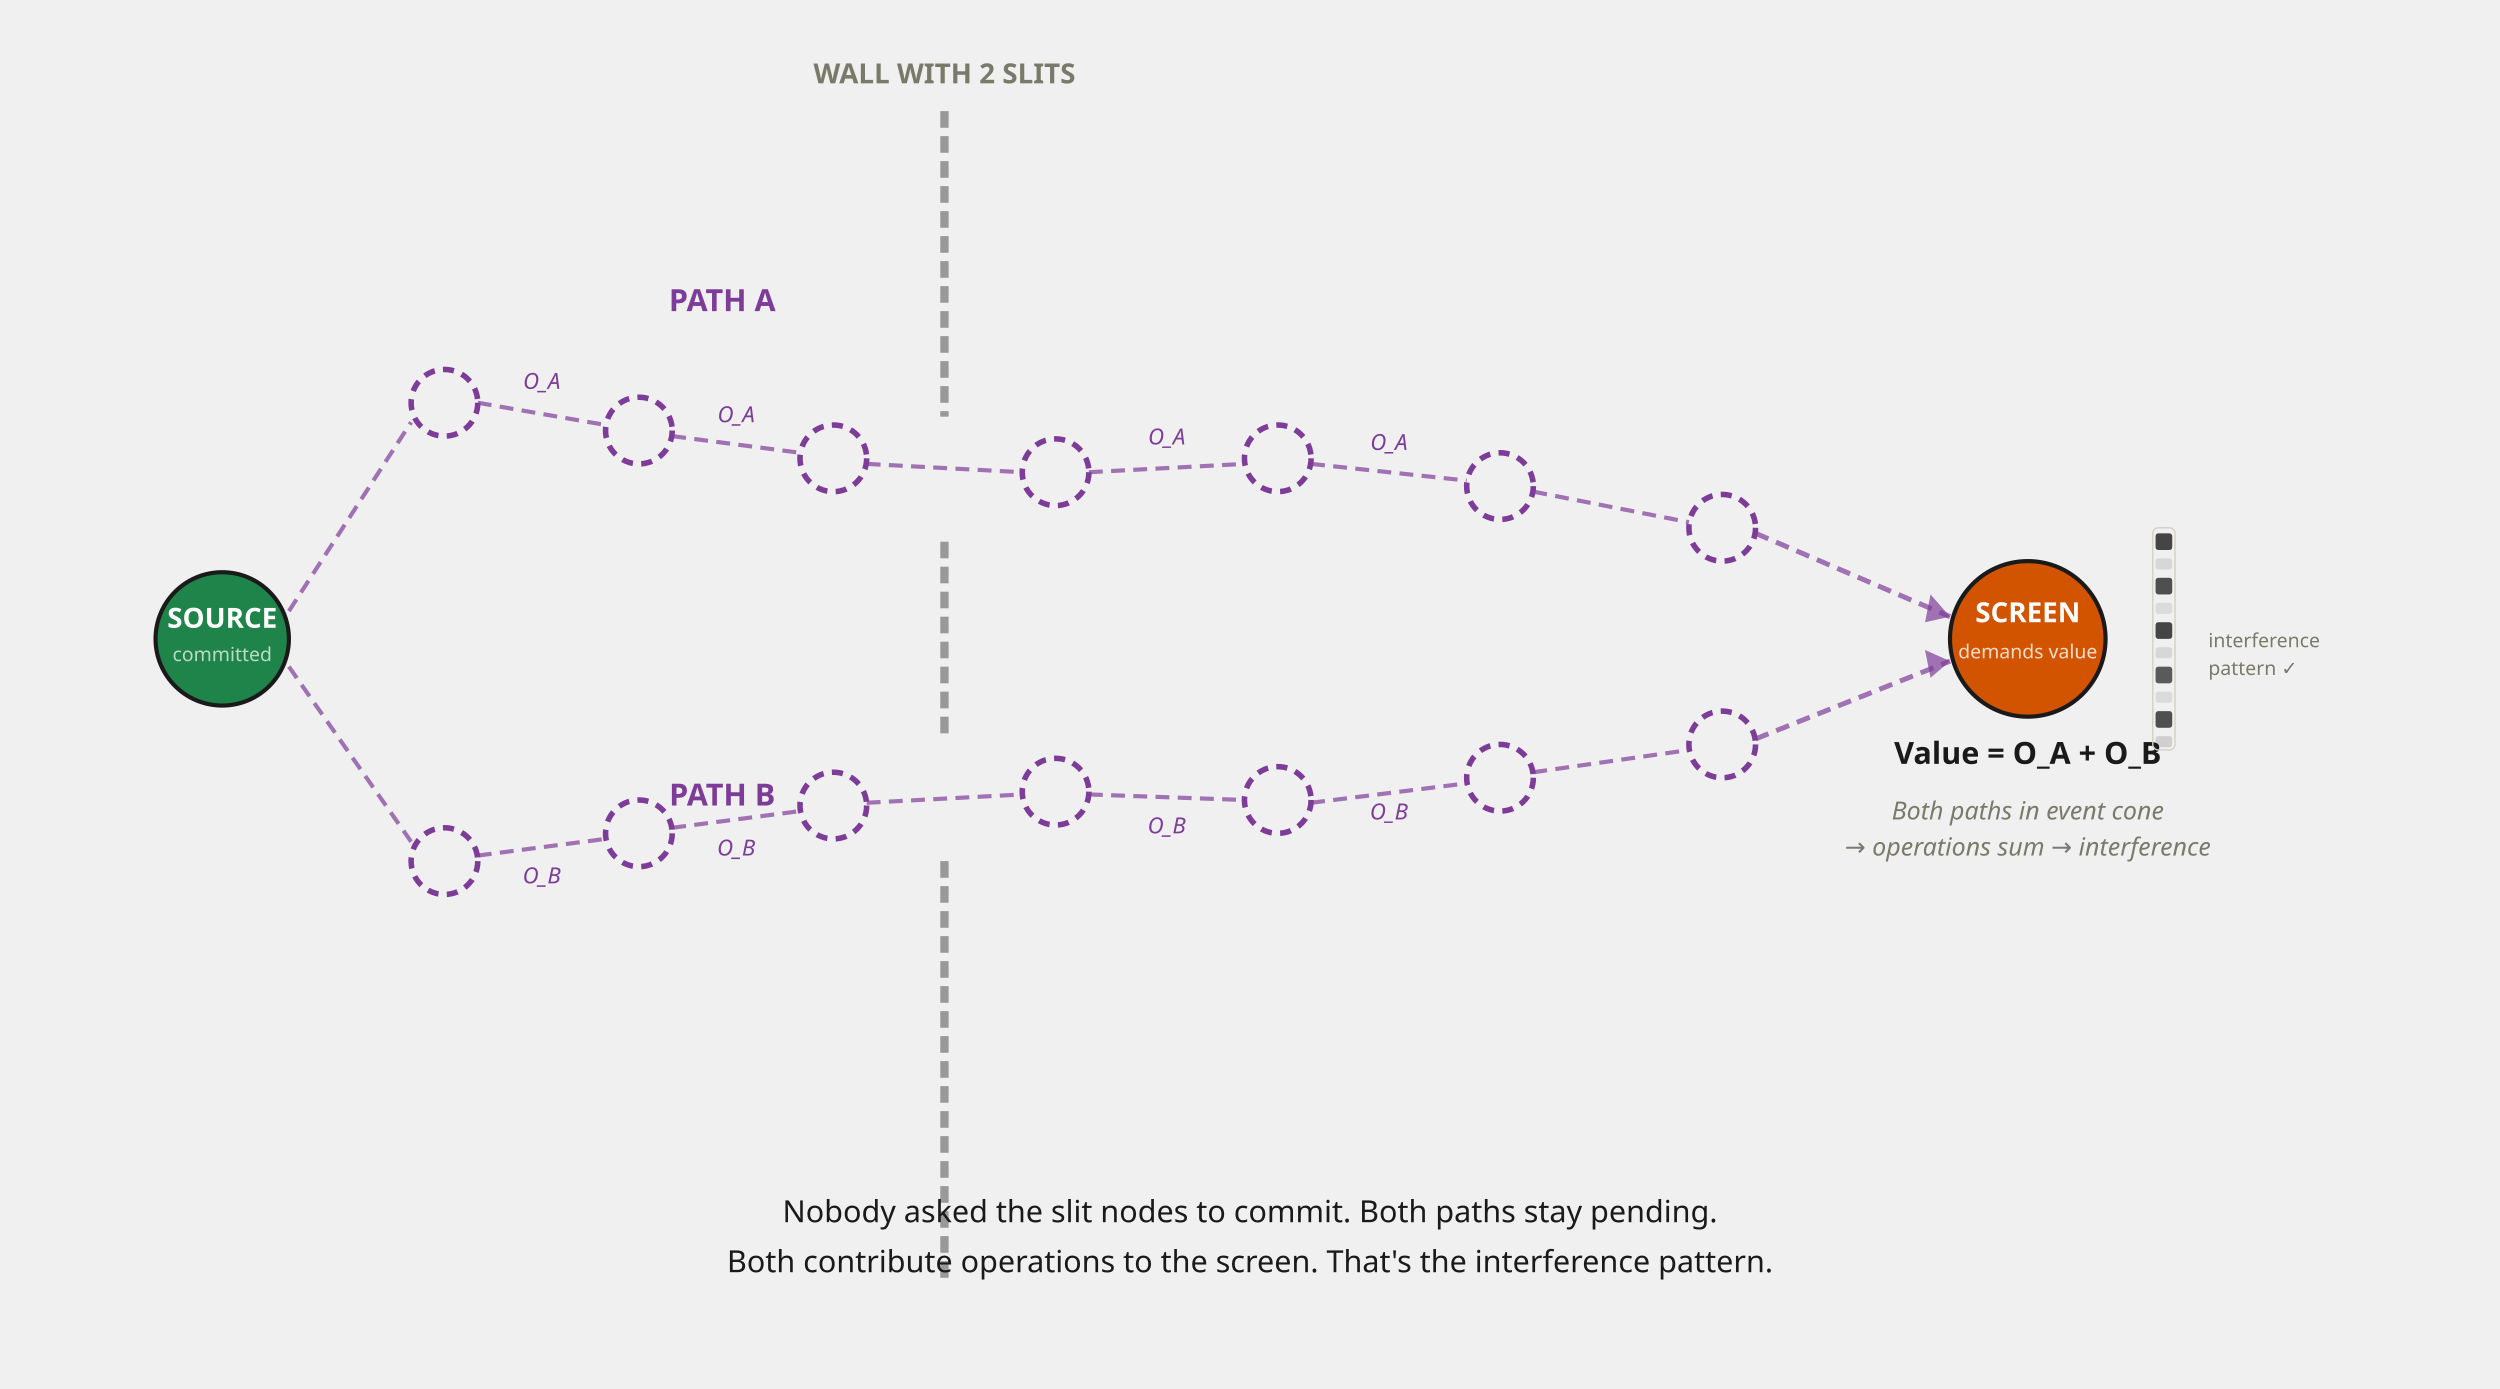
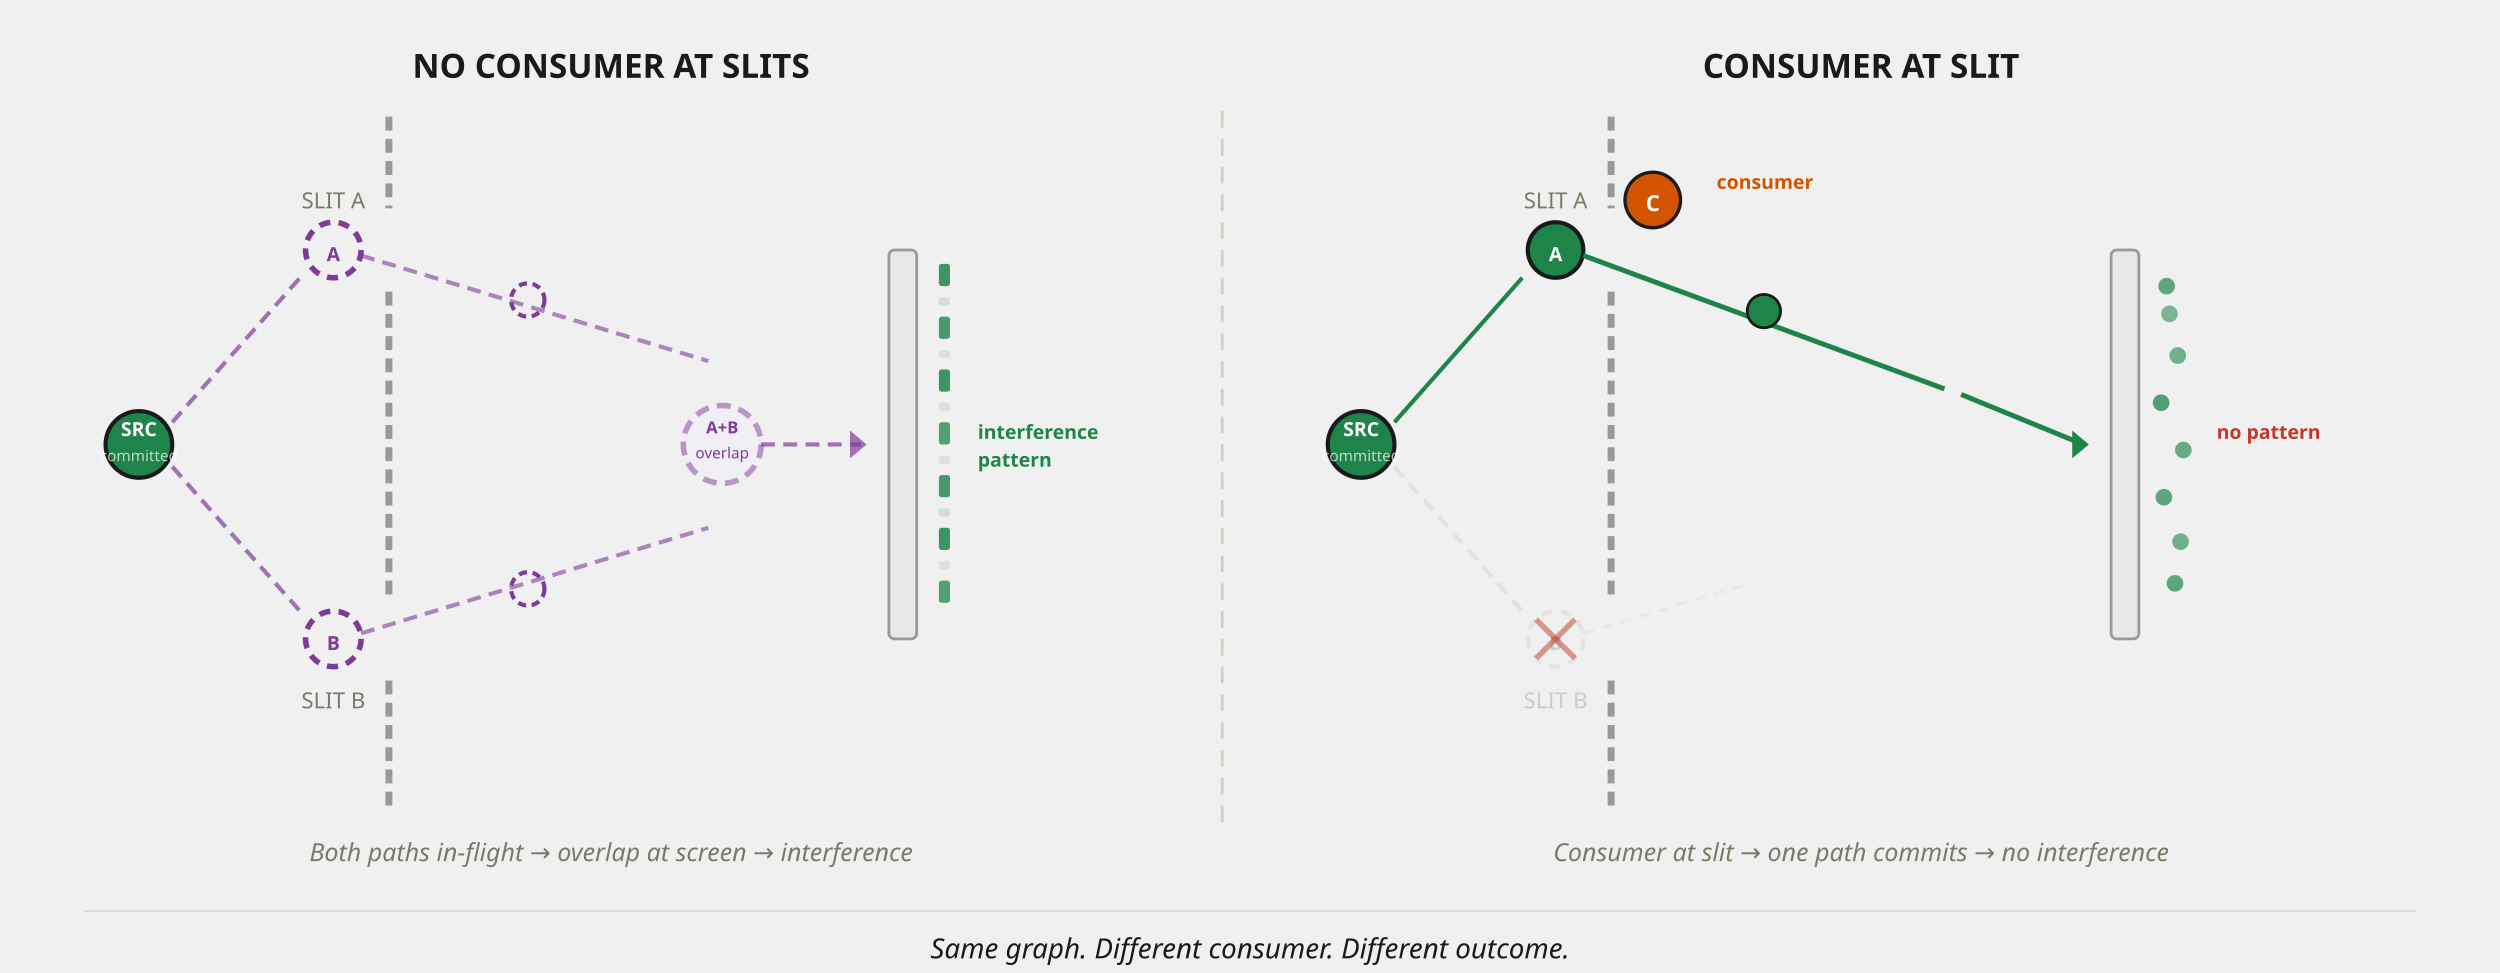
- <svg xmlns="http://www.w3.org/2000/svg" viewBox="0 0 900 500">
+ <svg xmlns="http://www.w3.org/2000/svg" viewBox="0 0 900 350">
  <style>
    text { font-family: "DM Sans", sans-serif; }
  </style>
-   <circle cx="80" cy="230" r="24" fill="#1e8449" stroke="#1a1a1a" stroke-width="1.5" />
-   <text x="80" y="226" text-anchor="middle" font-size="10" fill="white" font-weight="700">SOURCE</text>
-   <text x="80" y="238" text-anchor="middle" font-size="7" fill="rgba(255,255,255,0.7)">committed</text>
-   <line x1="340" y1="40" x2="340" y2="150" stroke="#999" stroke-width="3" stroke-dasharray="6,3" />
-   <line x1="340" y1="195" x2="340" y2="265" stroke="#999" stroke-width="3" stroke-dasharray="6,3" />
-   <line x1="340" y1="310" x2="340" y2="460" stroke="#999" stroke-width="3" stroke-dasharray="6,3" />
-   <text x="340" y="30" text-anchor="middle" font-size="10" fill="#7a7a6a" font-weight="600">WALL WITH 2 SLITS</text>
-   <text x="260" y="112" text-anchor="middle" font-size="11" fill="#7d3c98" font-weight="700">PATH A</text>
-   <circle cx="160" cy="145" r="12" fill="none" stroke="#7d3c98" stroke-width="2" stroke-dasharray="4,3" />
-   <circle cx="230" cy="155" r="12" fill="none" stroke="#7d3c98" stroke-width="2" stroke-dasharray="4,3" />
-   <circle cx="300" cy="165" r="12" fill="none" stroke="#7d3c98" stroke-width="2" stroke-dasharray="4,3" />
-   <circle cx="380" cy="170" r="12" fill="none" stroke="#7d3c98" stroke-width="2" stroke-dasharray="4,3" />
-   <circle cx="460" cy="165" r="12" fill="none" stroke="#7d3c98" stroke-width="2" stroke-dasharray="4,3" />
-   <circle cx="540" cy="175" r="12" fill="none" stroke="#7d3c98" stroke-width="2" stroke-dasharray="4,3" />
-   <circle cx="620" cy="190" r="12" fill="none" stroke="#7d3c98" stroke-width="2" stroke-dasharray="4,3" />
-   <line x1="104" y1="220" x2="148" y2="152" stroke="#7d3c98" stroke-width="1.5" stroke-dasharray="5,3" opacity="0.7" />
-   <line x1="172" y1="145" x2="218" y2="153" stroke="#7d3c98" stroke-width="1.5" stroke-dasharray="5,3" opacity="0.7" />
-   <text x="195" y="140" text-anchor="middle" font-size="8" fill="#7d3c98" font-style="italic">O_A</text>
-   <line x1="242" y1="157" x2="288" y2="163" stroke="#7d3c98" stroke-width="1.5" stroke-dasharray="5,3" opacity="0.7" />
-   <text x="265" y="152" text-anchor="middle" font-size="8" fill="#7d3c98" font-style="italic">O_A</text>
-   <line x1="312" y1="167" x2="368" y2="170" stroke="#7d3c98" stroke-width="1.5" stroke-dasharray="5,3" opacity="0.7" />
-   <line x1="392" y1="170" x2="448" y2="167" stroke="#7d3c98" stroke-width="1.5" stroke-dasharray="5,3" opacity="0.7" />
-   <text x="420" y="160" text-anchor="middle" font-size="8" fill="#7d3c98" font-style="italic">O_A</text>
-   <line x1="472" y1="167" x2="528" y2="173" stroke="#7d3c98" stroke-width="1.5" stroke-dasharray="5,3" opacity="0.7" />
-   <text x="500" y="162" text-anchor="middle" font-size="8" fill="#7d3c98" font-style="italic">O_A</text>
-   <line x1="552" y1="177" x2="608" y2="188" stroke="#7d3c98" stroke-width="1.5" stroke-dasharray="5,3" opacity="0.7" />
-   <text x="260" y="290" text-anchor="middle" font-size="11" fill="#7d3c98" font-weight="700">PATH B</text>
-   <circle cx="160" cy="310" r="12" fill="none" stroke="#7d3c98" stroke-width="2" stroke-dasharray="4,3" />
-   <circle cx="230" cy="300" r="12" fill="none" stroke="#7d3c98" stroke-width="2" stroke-dasharray="4,3" />
-   <circle cx="300" cy="290" r="12" fill="none" stroke="#7d3c98" stroke-width="2" stroke-dasharray="4,3" />
-   <circle cx="380" cy="285" r="12" fill="none" stroke="#7d3c98" stroke-width="2" stroke-dasharray="4,3" />
-   <circle cx="460" cy="288" r="12" fill="none" stroke="#7d3c98" stroke-width="2" stroke-dasharray="4,3" />
-   <circle cx="540" cy="280" r="12" fill="none" stroke="#7d3c98" stroke-width="2" stroke-dasharray="4,3" />
-   <circle cx="620" cy="268" r="12" fill="none" stroke="#7d3c98" stroke-width="2" stroke-dasharray="4,3" />
-   <line x1="104" y1="240" x2="148" y2="303" stroke="#7d3c98" stroke-width="1.5" stroke-dasharray="5,3" opacity="0.7" />
-   <line x1="172" y1="308" x2="218" y2="302" stroke="#7d3c98" stroke-width="1.5" stroke-dasharray="5,3" opacity="0.7" />
-   <text x="195" y="318" text-anchor="middle" font-size="8" fill="#7d3c98" font-style="italic">O_B</text>
-   <line x1="242" y1="298" x2="288" y2="292" stroke="#7d3c98" stroke-width="1.5" stroke-dasharray="5,3" opacity="0.7" />
-   <text x="265" y="308" text-anchor="middle" font-size="8" fill="#7d3c98" font-style="italic">O_B</text>
-   <line x1="312" y1="289" x2="368" y2="286" stroke="#7d3c98" stroke-width="1.5" stroke-dasharray="5,3" opacity="0.7" />
-   <line x1="392" y1="286" x2="448" y2="288" stroke="#7d3c98" stroke-width="1.5" stroke-dasharray="5,3" opacity="0.7" />
-   <text x="420" y="300" text-anchor="middle" font-size="8" fill="#7d3c98" font-style="italic">O_B</text>
-   <line x1="472" y1="289" x2="528" y2="282" stroke="#7d3c98" stroke-width="1.5" stroke-dasharray="5,3" opacity="0.7" />
-   <text x="500" y="295" text-anchor="middle" font-size="8" fill="#7d3c98" font-style="italic">O_B</text>
-   <line x1="552" y1="278" x2="608" y2="270" stroke="#7d3c98" stroke-width="1.5" stroke-dasharray="5,3" opacity="0.7" />
-   <circle cx="730" cy="230" r="28" fill="#d35400" stroke="#1a1a1a" stroke-width="1.5" />
-   <text x="730" y="224" text-anchor="middle" font-size="10" fill="white" font-weight="700">SCREEN</text>
-   <text x="730" y="237" text-anchor="middle" font-size="7" fill="rgba(255,255,255,0.8)">demands value</text>
-   <line x1="632" y1="192" x2="702" y2="222" stroke="#7d3c98" stroke-width="1.8" stroke-dasharray="5,3" opacity="0.7" />
-   <polygon points="702,222 695,214 693,224" fill="#7d3c98" opacity="0.7" />
-   <line x1="632" y1="266" x2="702" y2="238" stroke="#7d3c98" stroke-width="1.8" stroke-dasharray="5,3" opacity="0.7" />
-   <polygon points="702,238 695,244 693,234" fill="#7d3c98" opacity="0.7" />
-   <text x="730" y="275" text-anchor="middle" font-size="11" fill="#1a1a1a" font-weight="700">Value = O_A + O_B</text>
-   <text x="730" y="295" text-anchor="middle" font-size="9" fill="#7a7a6a" font-style="italic">Both paths in event cone</text>
-   <text x="730" y="308" text-anchor="middle" font-size="9" fill="#7a7a6a" font-style="italic">→ operations sum → interference</text>
-   <rect x="775" y="190" width="8" height="80" rx="2" fill="none" stroke="#d5d0c0" stroke-width="0.5" />
-   <rect x="776" y="192" width="6" height="6" rx="1" fill="#1a1a1a" opacity="0.8" />
-   <rect x="776" y="201" width="6" height="4" rx="1" fill="#1a1a1a" opacity="0.12" />
-   <rect x="776" y="208" width="6" height="6" rx="1" fill="#1a1a1a" opacity="0.75" />
-   <rect x="776" y="217" width="6" height="4" rx="1" fill="#1a1a1a" opacity="0.1" />
-   <rect x="776" y="224" width="6" height="6" rx="1" fill="#1a1a1a" opacity="0.8" />
-   <rect x="776" y="233" width="6" height="4" rx="1" fill="#1a1a1a" opacity="0.12" />
-   <rect x="776" y="240" width="6" height="6" rx="1" fill="#1a1a1a" opacity="0.7" />
-   <rect x="776" y="249" width="6" height="4" rx="1" fill="#1a1a1a" opacity="0.1" />
-   <rect x="776" y="256" width="6" height="6" rx="1" fill="#1a1a1a" opacity="0.75" />
-   <rect x="776" y="265" width="6" height="4" rx="1" fill="#1a1a1a" opacity="0.15" />
-   <text x="795" y="233" font-size="7" fill="#7a7a6a">interference</text>
-   <text x="795" y="243" font-size="7" fill="#7a7a6a">pattern ✓</text>
-   <text x="450" y="440" text-anchor="middle" font-size="11" fill="#1a1a1a">Nobody asked the slit nodes to commit. Both paths stay pending.</text>
-   <text x="450" y="458" text-anchor="middle" font-size="11" fill="#1a1a1a">Both contribute operations to the screen. That's the interference pattern.</text>
+   <text x="220" y="28" text-anchor="middle" font-size="12" fill="#1a1a1a" font-weight="700">NO CONSUMER AT SLITS</text>
+   <circle cx="50" cy="160" r="12" fill="#1e8449" stroke="#1a1a1a" stroke-width="1.5" />
+   <text x="50" y="157" text-anchor="middle" font-size="7" fill="white" font-weight="700">SRC</text>
+   <text x="50" y="166" text-anchor="middle" font-size="5.5" fill="rgba(255,255,255,0.7)">committed</text>
+   <line x1="62" y1="152" x2="108" y2="100" stroke="#7d3c98" stroke-width="1.5" stroke-dasharray="5,3" opacity="0.7" />
+   <line x1="62" y1="168" x2="108" y2="220" stroke="#7d3c98" stroke-width="1.5" stroke-dasharray="5,3" opacity="0.7" />
+   <circle cx="120" cy="90" r="10" fill="none" stroke="#7d3c98" stroke-width="2" stroke-dasharray="4,3" />
+   <text x="120" y="94" text-anchor="middle" font-size="7" fill="#7d3c98" font-weight="600">A</text>
+   <text x="120" y="75" text-anchor="middle" font-size="8" fill="#7a7a6a">SLIT A</text>
+   <circle cx="120" cy="230" r="10" fill="none" stroke="#7d3c98" stroke-width="2" stroke-dasharray="4,3" />
+   <text x="120" y="234" text-anchor="middle" font-size="7" fill="#7d3c98" font-weight="600">B</text>
+   <text x="120" y="255" text-anchor="middle" font-size="8" fill="#7a7a6a">SLIT B</text>
+   <line x1="140" y1="42" x2="140" y2="75" stroke="#999" stroke-width="2.5" stroke-dasharray="5,3" />
+   <line x1="140" y1="105" x2="140" y2="215" stroke="#999" stroke-width="2.5" stroke-dasharray="5,3" />
+   <line x1="140" y1="245" x2="140" y2="290" stroke="#999" stroke-width="2.5" stroke-dasharray="5,3" />
+   <line x1="130" y1="92" x2="255" y2="130" stroke="#7d3c98" stroke-width="1.5" stroke-dasharray="5,3" opacity="0.6" />
+   <circle cx="190" cy="108" r="6" fill="none" stroke="#7d3c98" stroke-width="1.5" stroke-dasharray="3,2" />
+   <line x1="130" y1="228" x2="255" y2="190" stroke="#7d3c98" stroke-width="1.5" stroke-dasharray="5,3" opacity="0.6" />
+   <circle cx="190" cy="212" r="6" fill="none" stroke="#7d3c98" stroke-width="1.5" stroke-dasharray="3,2" />
+   <circle cx="260" cy="160" r="14" fill="#f3ecfa" stroke="#7d3c98" stroke-width="2" stroke-dasharray="5,3" opacity="0.5" />
+   <text x="260" y="156" text-anchor="middle" font-size="6" fill="#7d3c98" font-weight="600">A+B</text>
+   <text x="260" y="165" text-anchor="middle" font-size="5.5" fill="#7d3c98">overlap</text>
+   <line x1="274" y1="160" x2="310" y2="160" stroke="#7d3c98" stroke-width="1.5" stroke-dasharray="5,3" opacity="0.7" />
+   <polygon points="312,160 306,155 306,165" fill="#7d3c98" opacity="0.7" />
+   <rect x="320" y="90" width="10" height="140" rx="2" fill="#e8e8e8" stroke="#999" stroke-width="1" />
+   <rect x="338" y="95" width="4" height="8" rx="1" fill="#1e8449" opacity="0.85" />
+   <rect x="338" y="107" width="4" height="3" rx="1" fill="#1e8449" opacity="0.15" />
+   <rect x="338" y="114" width="4" height="8" rx="1" fill="#1e8449" opacity="0.8" />
+   <rect x="338" y="126" width="4" height="3" rx="1" fill="#1e8449" opacity="0.12" />
+   <rect x="338" y="133" width="4" height="8" rx="1" fill="#1e8449" opacity="0.85" />
+   <rect x="338" y="145" width="4" height="3" rx="1" fill="#1e8449" opacity="0.12" />
+   <rect x="338" y="152" width="4" height="8" rx="1" fill="#1e8449" opacity="0.75" />
+   <rect x="338" y="164" width="4" height="3" rx="1" fill="#1e8449" opacity="0.12" />
+   <rect x="338" y="171" width="4" height="8" rx="1" fill="#1e8449" opacity="0.8" />
+   <rect x="338" y="183" width="4" height="3" rx="1" fill="#1e8449" opacity="0.15" />
+   <rect x="338" y="190" width="4" height="8" rx="1" fill="#1e8449" opacity="0.85" />
+   <rect x="338" y="202" width="4" height="3" rx="1" fill="#1e8449" opacity="0.12" />
+   <rect x="338" y="209" width="4" height="8" rx="1" fill="#1e8449" opacity="0.75" />
+   <text x="352" y="158" font-size="7" fill="#1e8449" font-weight="600">interference</text>
+   <text x="352" y="168" font-size="7" fill="#1e8449" font-weight="600">pattern</text>
+   <text x="220" y="310" text-anchor="middle" font-size="9" fill="#7a7a6a" font-style="italic">Both paths in-flight → overlap at screen → interference</text>
+   <line x1="440" y1="40" x2="440" y2="300" stroke="#d5d0c0" stroke-width="1" stroke-dasharray="6,4" />
+   <text x="670" y="28" text-anchor="middle" font-size="12" fill="#1a1a1a" font-weight="700">CONSUMER AT SLIT</text>
+   <circle cx="490" cy="160" r="12" fill="#1e8449" stroke="#1a1a1a" stroke-width="1.5" />
+   <text x="490" y="157" text-anchor="middle" font-size="7" fill="white" font-weight="700">SRC</text>
+   <text x="490" y="166" text-anchor="middle" font-size="5.5" fill="rgba(255,255,255,0.7)">committed</text>
+   <line x1="502" y1="152" x2="548" y2="100" stroke="#1e8449" stroke-width="1.5" />
+   <line x1="502" y1="168" x2="548" y2="220" stroke="#ccc" stroke-width="1.5" stroke-dasharray="5,3" opacity="0.4" />
+   <circle cx="560" cy="90" r="10" fill="#1e8449" stroke="#1a1a1a" stroke-width="1.5" />
+   <text x="560" y="94" text-anchor="middle" font-size="7" fill="white" font-weight="600">A</text>
+   <text x="560" y="75" text-anchor="middle" font-size="8" fill="#7a7a6a">SLIT A</text>
+   <circle cx="595" cy="72" r="10" fill="#d35400" stroke="#1a1a1a" stroke-width="1.2" />
+   <text x="595" y="76" text-anchor="middle" font-size="8" fill="white" font-weight="700">C</text>
+   <text x="618" y="68" font-size="7" fill="#d35400" font-weight="600">consumer</text>
+   <line x1="580" y1="42" x2="580" y2="75" stroke="#999" stroke-width="2.5" stroke-dasharray="5,3" />
+   <line x1="580" y1="105" x2="580" y2="215" stroke="#999" stroke-width="2.5" stroke-dasharray="5,3" />
+   <line x1="580" y1="245" x2="580" y2="290" stroke="#999" stroke-width="2.5" stroke-dasharray="5,3" />
+   <circle cx="560" cy="230" r="10" fill="none" stroke="#ccc" stroke-width="1.5" stroke-dasharray="4,3" opacity="0.35" />
+   <text x="560" y="234" text-anchor="middle" font-size="7" fill="#ccc" font-weight="600">B</text>
+   <text x="560" y="255" text-anchor="middle" font-size="8" fill="#ccc">SLIT B</text>
+   <line x1="553" y1="223" x2="567" y2="237" stroke="#c0392b" stroke-width="2" opacity="0.5" />
+   <line x1="567" y1="223" x2="553" y2="237" stroke="#c0392b" stroke-width="2" opacity="0.5" />
+   <line x1="570" y1="92" x2="700" y2="140" stroke="#1e8449" stroke-width="1.8" />
+   <circle cx="635" cy="112" r="6" fill="#1e8449" stroke="#1a1a1a" stroke-width="1" />
+   <line x1="570" y1="228" x2="630" y2="210" stroke="#ccc" stroke-width="1" stroke-dasharray="4,3" opacity="0.25" />
+   <line x1="706" y1="142" x2="750" y2="160" stroke="#1e8449" stroke-width="1.8" />
+   <polygon points="752,160 746,155 746,165" fill="#1e8449" />
+   <rect x="760" y="90" width="10" height="140" rx="2" fill="#e8e8e8" stroke="#999" stroke-width="1" />
+   <circle cx="780" cy="103" r="3" fill="#1e8449" opacity="0.7" />
+   <circle cx="784" cy="128" r="3" fill="#1e8449" opacity="0.6" />
+   <circle cx="778" cy="145" r="3" fill="#1e8449" opacity="0.75" />
+   <circle cx="786" cy="162" r="3" fill="#1e8449" opacity="0.65" />
+   <circle cx="779" cy="179" r="3" fill="#1e8449" opacity="0.7" />
+   <circle cx="785" cy="195" r="3" fill="#1e8449" opacity="0.6" />
+   <circle cx="781" cy="113" r="3" fill="#1e8449" opacity="0.55" />
+   <circle cx="783" cy="210" r="3" fill="#1e8449" opacity="0.7" />
+   <text x="798" y="158" font-size="7" fill="#c0392b" font-weight="600">no pattern</text>
+   <text x="670" y="310" text-anchor="middle" font-size="9" fill="#7a7a6a" font-style="italic">Consumer at slit → one path commits → no interference</text>
+   <line x1="30" y1="328" x2="870" y2="328" stroke="#d5d0c0" stroke-width="0.5" />
+   <text x="450" y="345" text-anchor="middle" font-size="10" fill="#1a1a1a" font-style="italic">Same graph. Different consumer. Different outcome.</text>
</svg>
